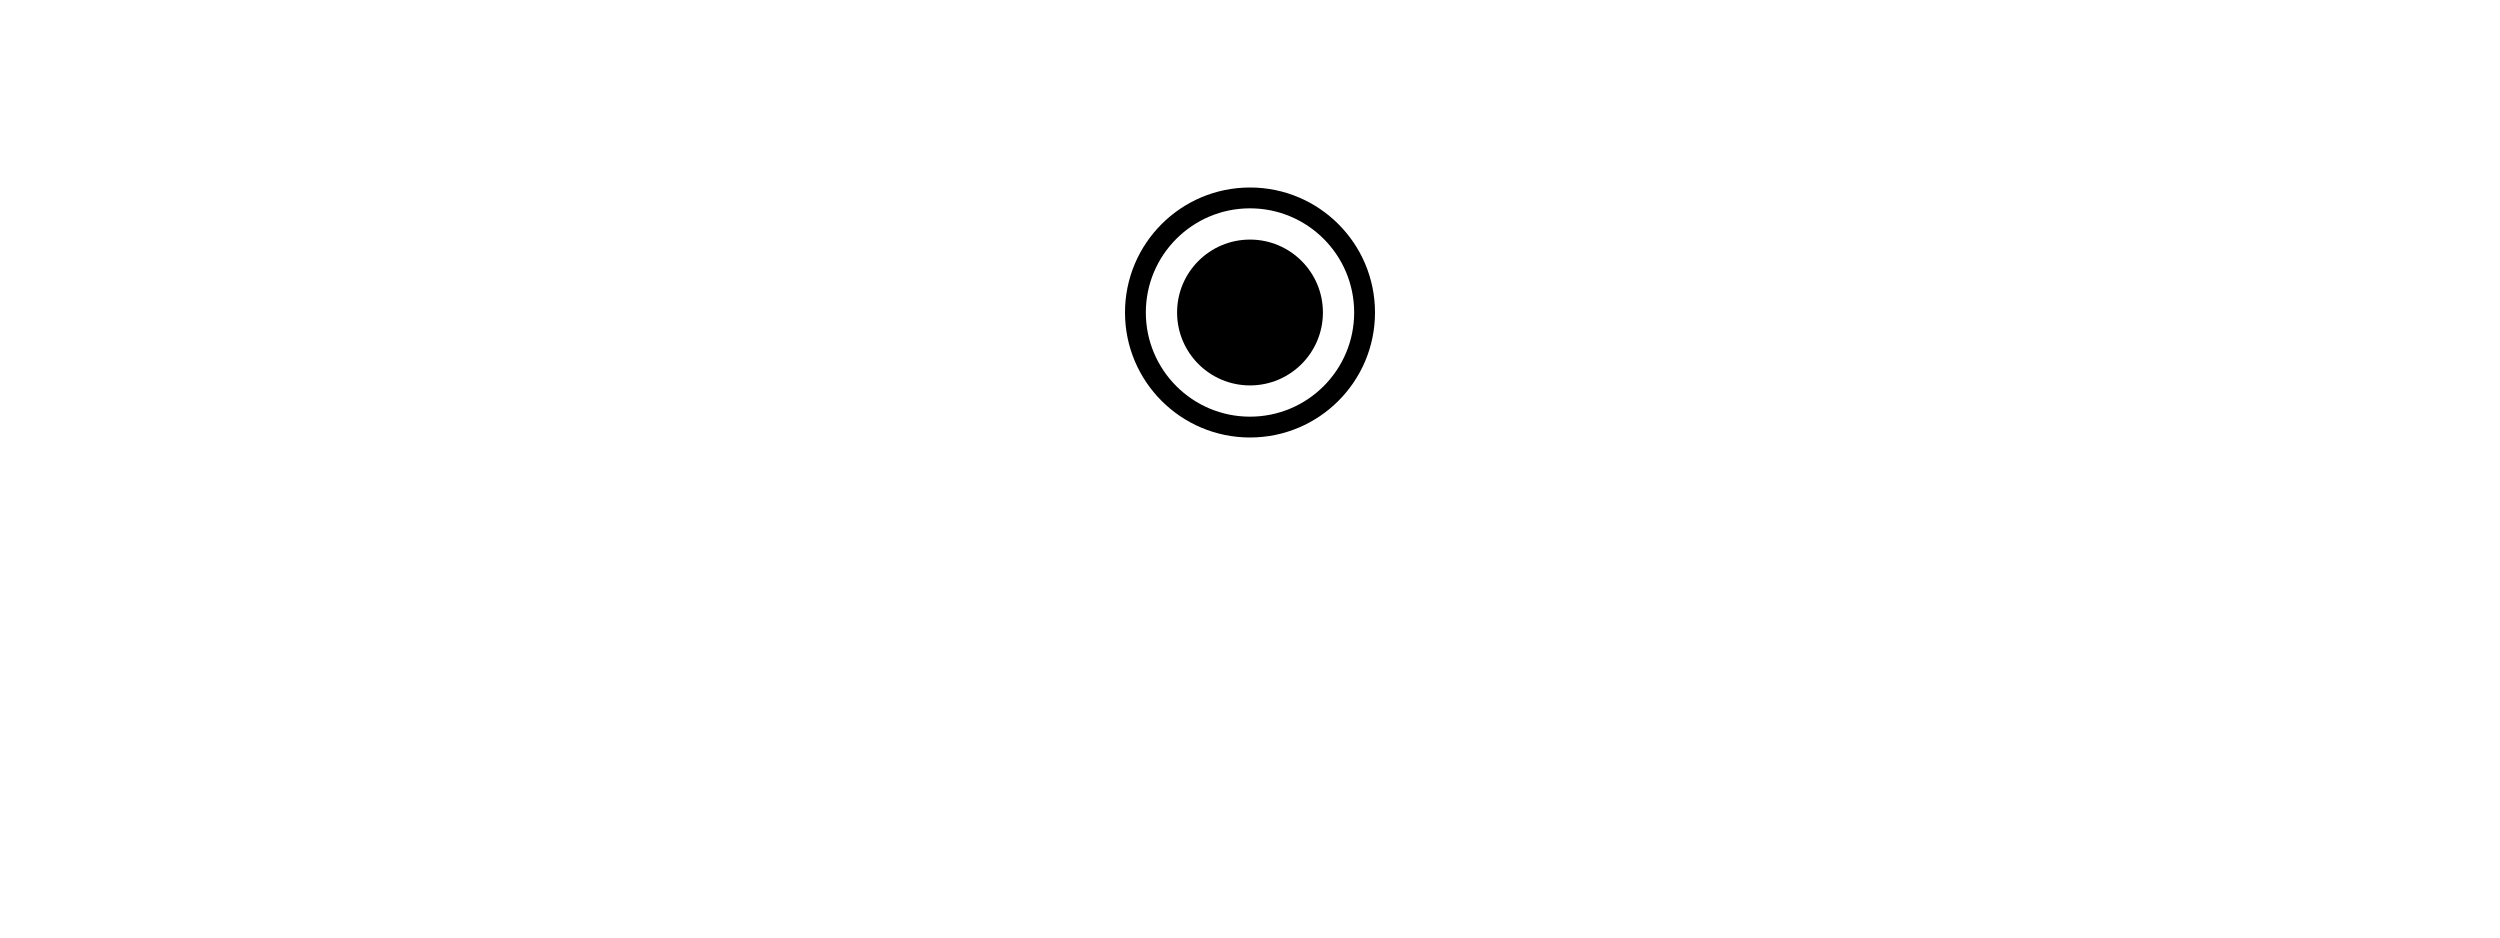
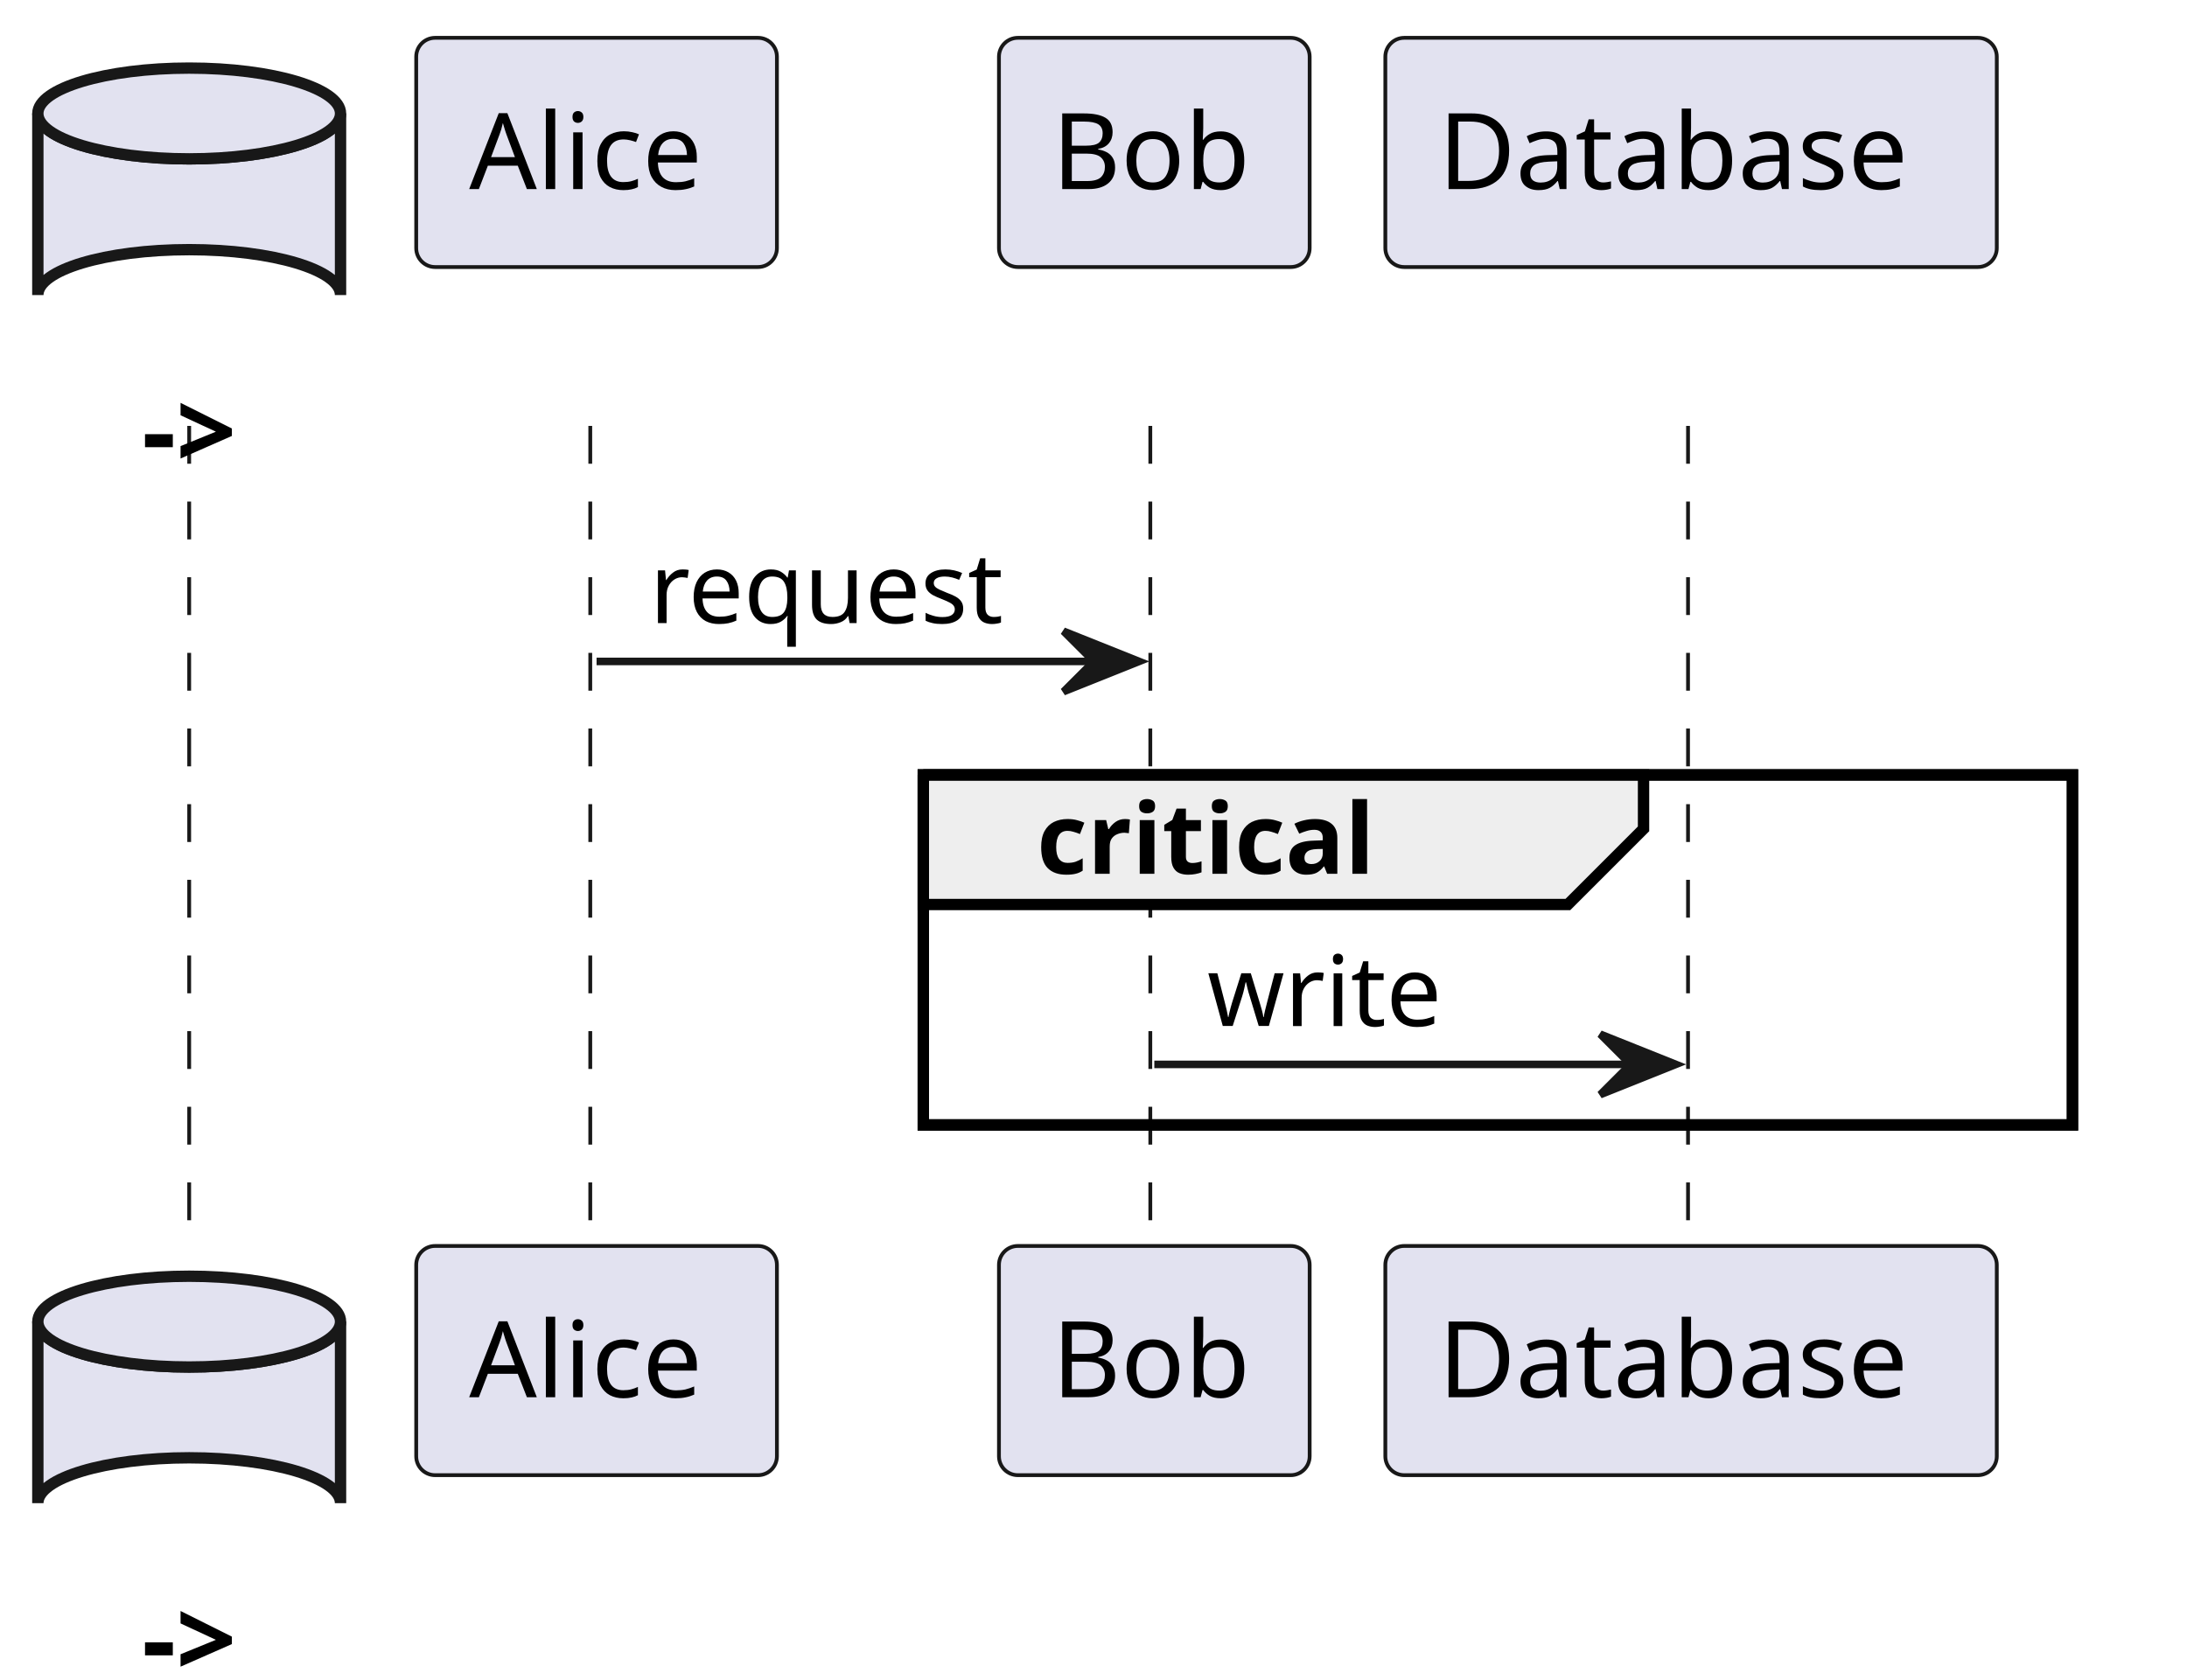
- <svg xmlns="http://www.w3.org/2000/svg" viewBox="0 0 240 90" width="240" height="90" font-family="monospace" font-size="13">
-   <defs>
-     <marker id="act-arrow" viewBox="0 0 10 10" refX="10" refY="5" markerWidth="8" markerHeight="8" orient="auto-start-reverse">
-       <path d="M 0 0 L 10 5 L 0 10 Z" fill="#A80036" stroke="none" />
-     </marker>
-   </defs>
-   <circle cx="120.0" cy="30.0" r="11" fill="none" stroke="#000000" stroke-width="2" />
-   <circle cx="120.0" cy="30.0" r="7" fill="#000000" stroke="none" />
+ <svg xmlns="http://www.w3.org/2000/svg" contentStyleType="text/css" data-diagram-type="SEQUENCE" height="222px" preserveAspectRatio="none" style="width:289px;height:222px;background:#FFFFFF;" version="1.1" viewBox="0 0 289 222" width="289px" zoomAndPan="magnify">
+   <defs />
+   <g>
+     <rect fill="none" height="46.266" style="stroke:#000000;stroke-width:1.5;" width="151.857" x="122.007" y="102.43" />
+     <g class="participant-lifeline" data-entity-uid="part1" data-qualified-name="-&gt;" id="part1-lifeline">
+       <g>
+         <rect fill="#000000" fill-opacity="0" height="109.398" width="8" x="21" y="56.297" />
+         <line style="stroke:#181818;stroke-width:0.5;stroke-dasharray:5,5;" x1="25" x2="25" y1="56.297" y2="165.695" />
+       </g>
+     </g>
+     <g class="participant-lifeline" data-entity-uid="part2" data-qualified-name="Alice" id="part2-lifeline">
+       <g>
+         <rect fill="#000000" fill-opacity="0" height="109.398" width="8" x="74.834" y="56.297" />
+         <line style="stroke:#181818;stroke-width:0.5;stroke-dasharray:5,5;" x1="78" x2="78" y1="56.297" y2="165.695" />
+       </g>
+     </g>
+     <g class="participant-lifeline" data-entity-uid="part3" data-qualified-name="Bob" id="part3-lifeline">
+       <g>
+         <rect fill="#000000" fill-opacity="0" height="109.398" width="8" x="148.536" y="56.297" />
+         <line style="stroke:#181818;stroke-width:0.5;stroke-dasharray:5,5;" x1="152.007" x2="152.007" y1="56.297" y2="165.695" />
+       </g>
+     </g>
+     <g class="participant-lifeline" data-entity-uid="part4" data-qualified-name="Database" id="part4-lifeline">
+       <g>
+         <rect fill="#000000" fill-opacity="0" height="109.398" width="8" x="219.464" y="56.297" />
+         <line style="stroke:#181818;stroke-width:0.5;stroke-dasharray:5,5;" x1="223.064" x2="223.064" y1="56.297" y2="165.695" />
+       </g>
+     </g>
+     <g class="participant participant-head" data-entity-uid="part1" data-qualified-name="-&gt;" id="part1-head">
+       <path d="M5,15 A20,6 0 0,0 45,15 L45,39 A20,6 0 0,0 5,39 Z " fill="#E2E2F0" style="stroke:#181818;stroke-width:1.5;" />
+       <ellipse cx="25" cy="15" fill="#E2E2F0" rx="20" ry="6" style="stroke:#181818;stroke-width:1.5;" />
+       <text fill="#000000" font-family="sans-serif" font-size="14" font-weight="bold" lengthAdjust="spacing" text-anchor="middle" textLength="17.541" x="25" y="62">-&gt;</text>
+     </g>
+     <g class="participant participant-tail" data-entity-uid="part1" data-qualified-name="-&gt;" id="part1-tail">
+       <path d="M5,174.695 A20,6 0 0,0 45,174.695 L45,198.695 A20,6 0 0,0 5,198.695 Z " fill="#E2E2F0" style="stroke:#181818;stroke-width:1.5;" />
+       <ellipse cx="25" cy="174.695" fill="#E2E2F0" rx="20" ry="6" style="stroke:#181818;stroke-width:1.5;" />
+       <text fill="#000000" font-family="sans-serif" font-size="14" font-weight="bold" lengthAdjust="spacing" text-anchor="middle" textLength="17.541" x="25" y="221.695">-&gt;</text>
+     </g>
+     <g class="participant participant-head" data-entity-uid="part2" data-qualified-name="Alice" id="part2-head">
+       <rect fill="#E2E2F0" height="30.297" rx="2.5" ry="2.5" style="stroke:#181818;stroke-width:0.5;" width="47.667" x="55" y="5" />
+       <text fill="#000000" font-family="sans-serif" font-size="14" lengthAdjust="spacing" textLength="33.667" x="62" y="24.995">Alice</text>
+     </g>
+     <g class="participant participant-tail" data-entity-uid="part2" data-qualified-name="Alice" id="part2-tail">
+       <rect fill="#E2E2F0" height="30.297" rx="2.5" ry="2.5" style="stroke:#181818;stroke-width:0.5;" width="47.667" x="55" y="164.695" />
+       <text fill="#000000" font-family="sans-serif" font-size="14" lengthAdjust="spacing" textLength="33.667" x="62" y="184.69">Alice</text>
+     </g>
+     <g class="participant participant-head" data-entity-uid="part3" data-qualified-name="Bob" id="part3-head">
+       <rect fill="#E2E2F0" height="30.297" rx="2.5" ry="2.5" style="stroke:#181818;stroke-width:0.5;" width="41.057" x="132.007" y="5" />
+       <text fill="#000000" font-family="sans-serif" font-size="14" lengthAdjust="spacing" textLength="27.057" x="139.007" y="24.995">Bob</text>
+     </g>
+     <g class="participant participant-tail" data-entity-uid="part3" data-qualified-name="Bob" id="part3-tail">
+       <rect fill="#E2E2F0" height="30.297" rx="2.5" ry="2.5" style="stroke:#181818;stroke-width:0.5;" width="41.057" x="132.007" y="164.695" />
+       <text fill="#000000" font-family="sans-serif" font-size="14" lengthAdjust="spacing" textLength="27.057" x="139.007" y="184.69">Bob</text>
+     </g>
+     <g class="participant participant-head" data-entity-uid="part4" data-qualified-name="Database" id="part4-head">
+       <rect fill="#E2E2F0" height="30.297" rx="2.5" ry="2.5" style="stroke:#181818;stroke-width:0.5;" width="80.801" x="183.064" y="5" />
+       <text fill="#000000" font-family="sans-serif" font-size="14" lengthAdjust="spacing" textLength="66.801" x="190.064" y="24.995">Database</text>
+     </g>
+     <g class="participant participant-tail" data-entity-uid="part4" data-qualified-name="Database" id="part4-tail">
+       <rect fill="#E2E2F0" height="30.297" rx="2.5" ry="2.5" style="stroke:#181818;stroke-width:0.5;" width="80.801" x="183.064" y="164.695" />
+       <text fill="#000000" font-family="sans-serif" font-size="14" lengthAdjust="spacing" textLength="66.801" x="190.064" y="184.69">Database</text>
+     </g>
+     <g class="message" data-entity-1="part2" data-entity-2="part3" id="msg1">
+       <polygon fill="#181818" points="140.536,83.43,150.536,87.43,140.536,91.43,144.536,87.43" style="stroke:#181818;stroke-width:1;" />
+       <line style="stroke:#181818;stroke-width:1;" x1="78.834" x2="146.536" y1="87.43" y2="87.43" />
+       <text fill="#000000" font-family="sans-serif" font-size="13" lengthAdjust="spacing" textLength="49.702" x="85.834" y="82.364">request</text>
+     </g>
+     <path d="M122.007,102.43 L217.185,102.43 L217.185,109.562 L207.185,119.562 L122.007,119.562 L122.007,102.43" fill="#EEEEEE" style="stroke:#000000;stroke-width:1.5;" />
+     <rect fill="none" height="46.266" style="stroke:#000000;stroke-width:1.5;" width="151.857" x="122.007" y="102.43" />
+     <text fill="#000000" font-family="sans-serif" font-size="13" font-weight="700" lengthAdjust="spacing" textLength="50.178" x="137.007" y="115.497">critical</text>
+     <g class="message" data-entity-1="part3" data-entity-2="part4" id="msg2">
+       <polygon fill="#181818" points="211.464,136.695,221.464,140.695,211.464,144.695,215.464,140.695" style="stroke:#181818;stroke-width:1;" />
+       <line style="stroke:#181818;stroke-width:1;" x1="152.536" x2="217.464" y1="140.695" y2="140.695" />
+       <text fill="#000000" font-family="sans-serif" font-size="13" lengthAdjust="spacing" textLength="32.684" x="159.536" y="135.629">write</text>
+     </g>
+   </g>
</svg>
